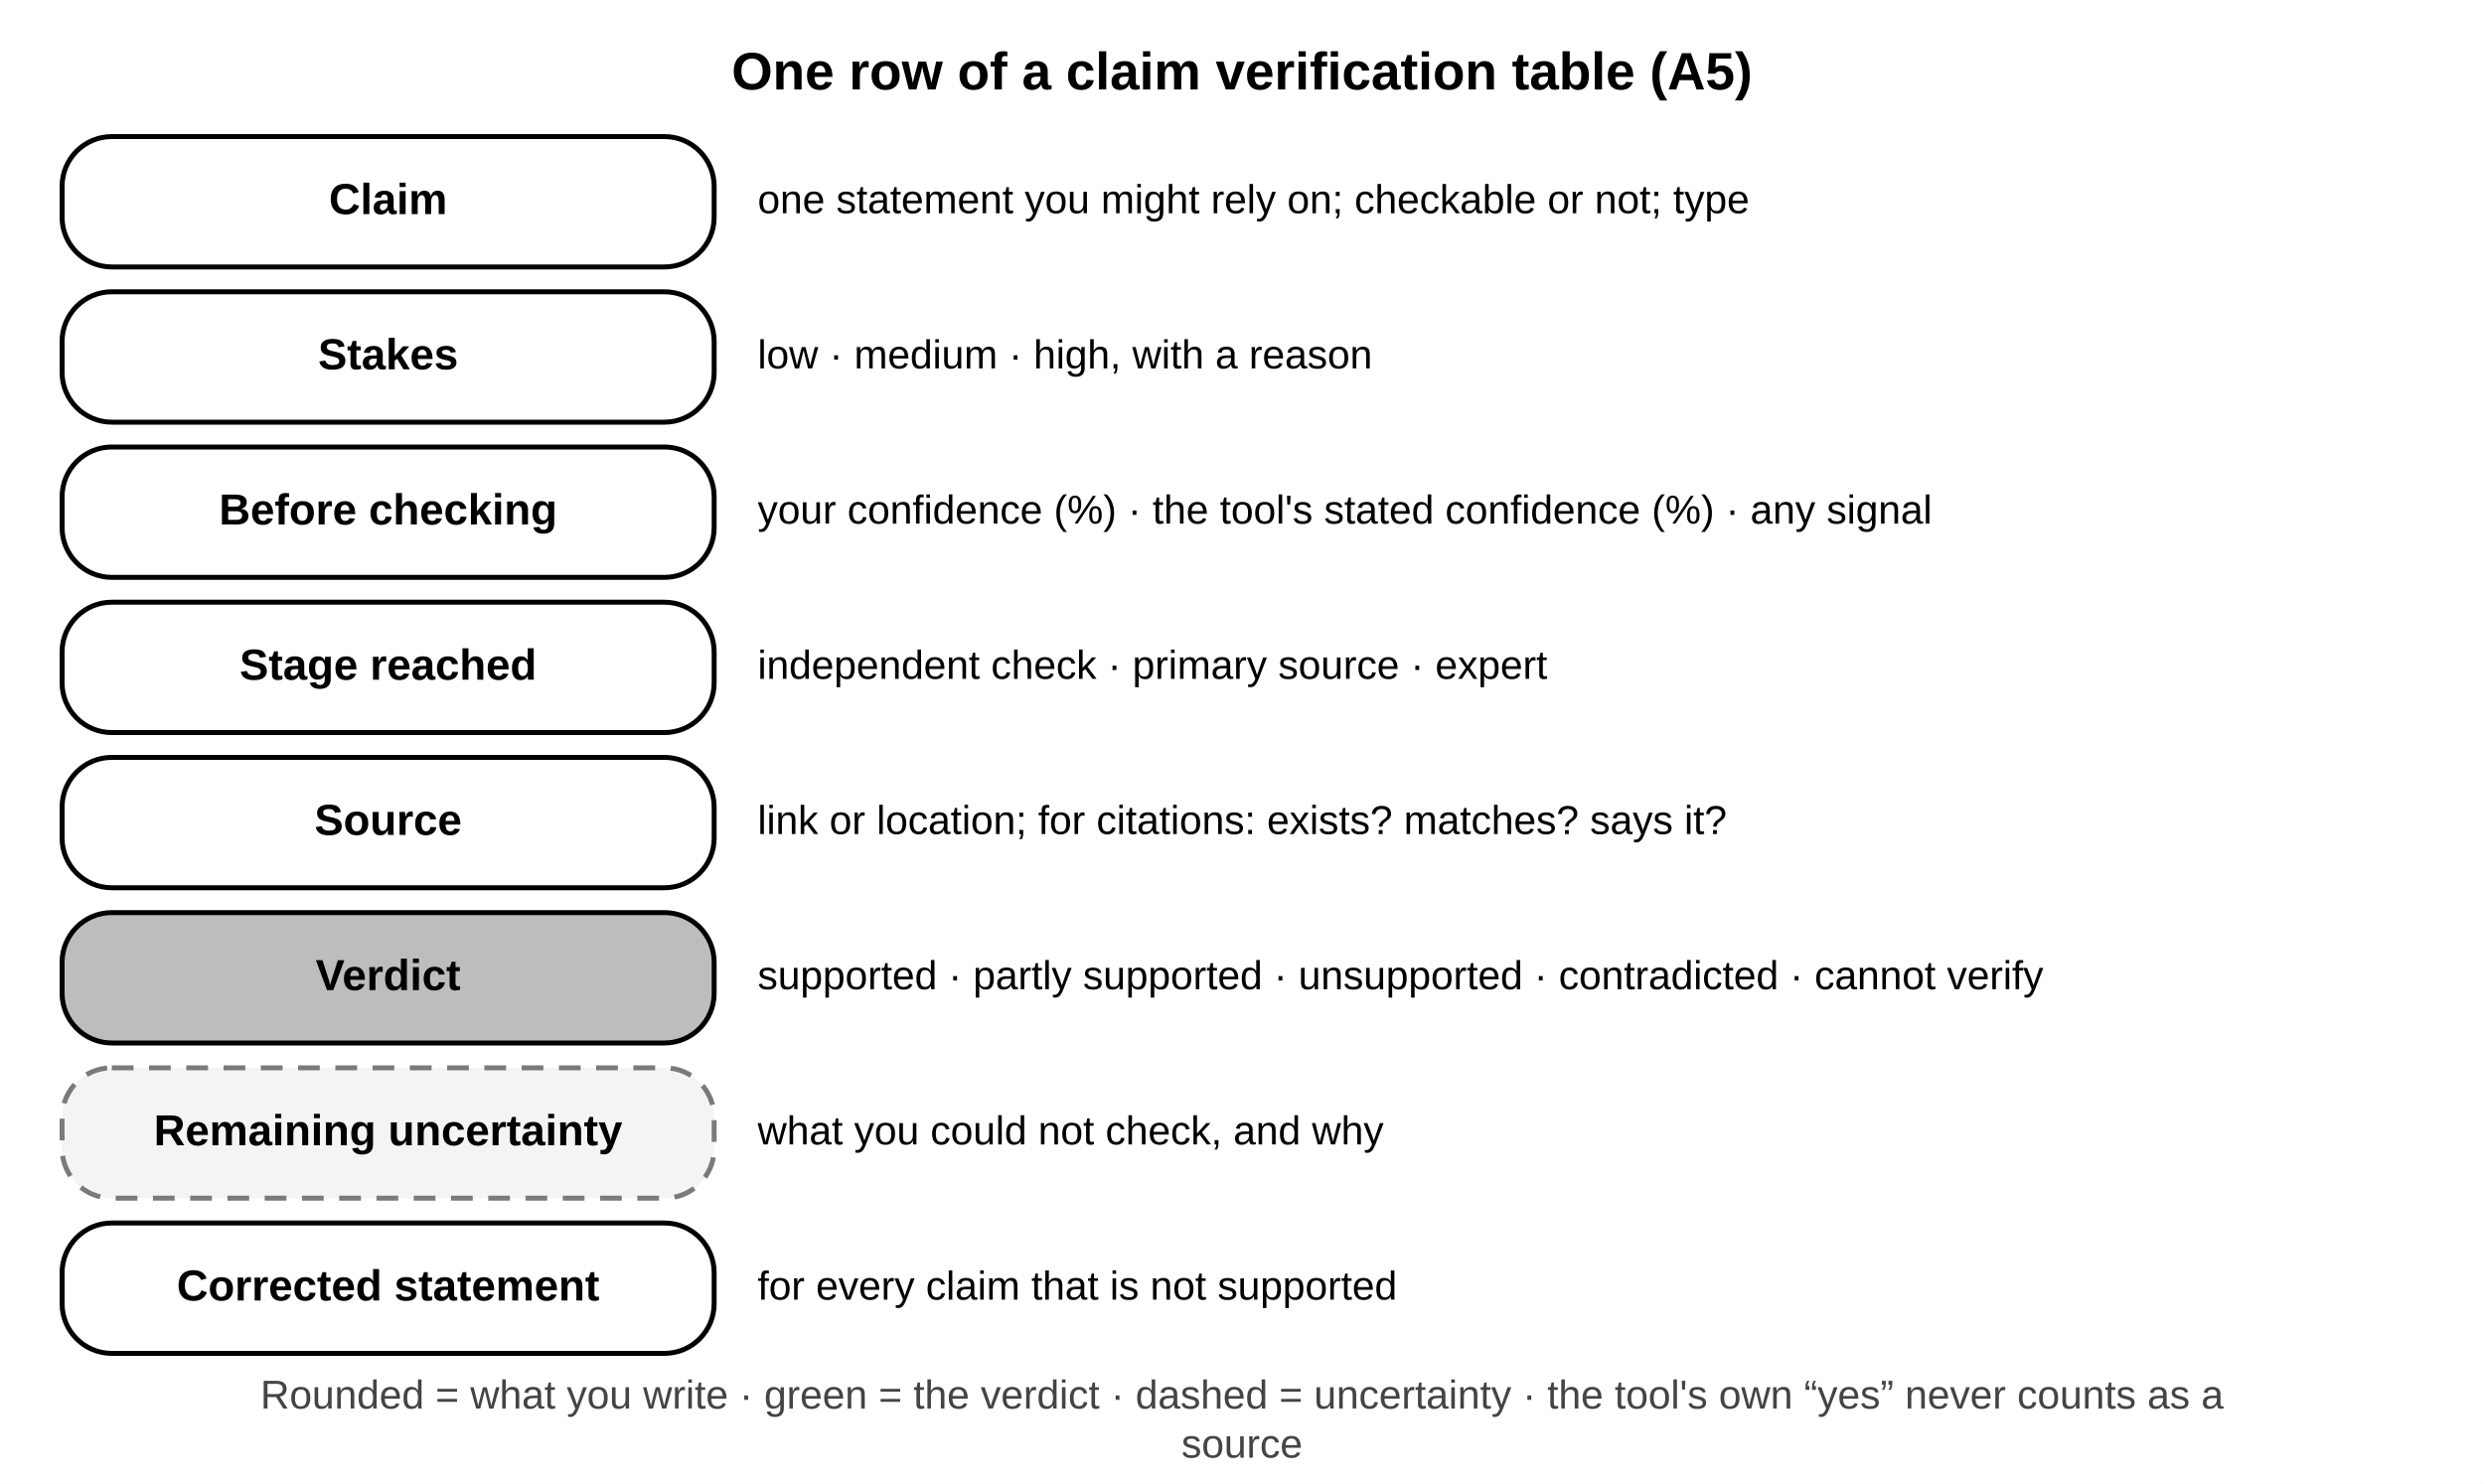
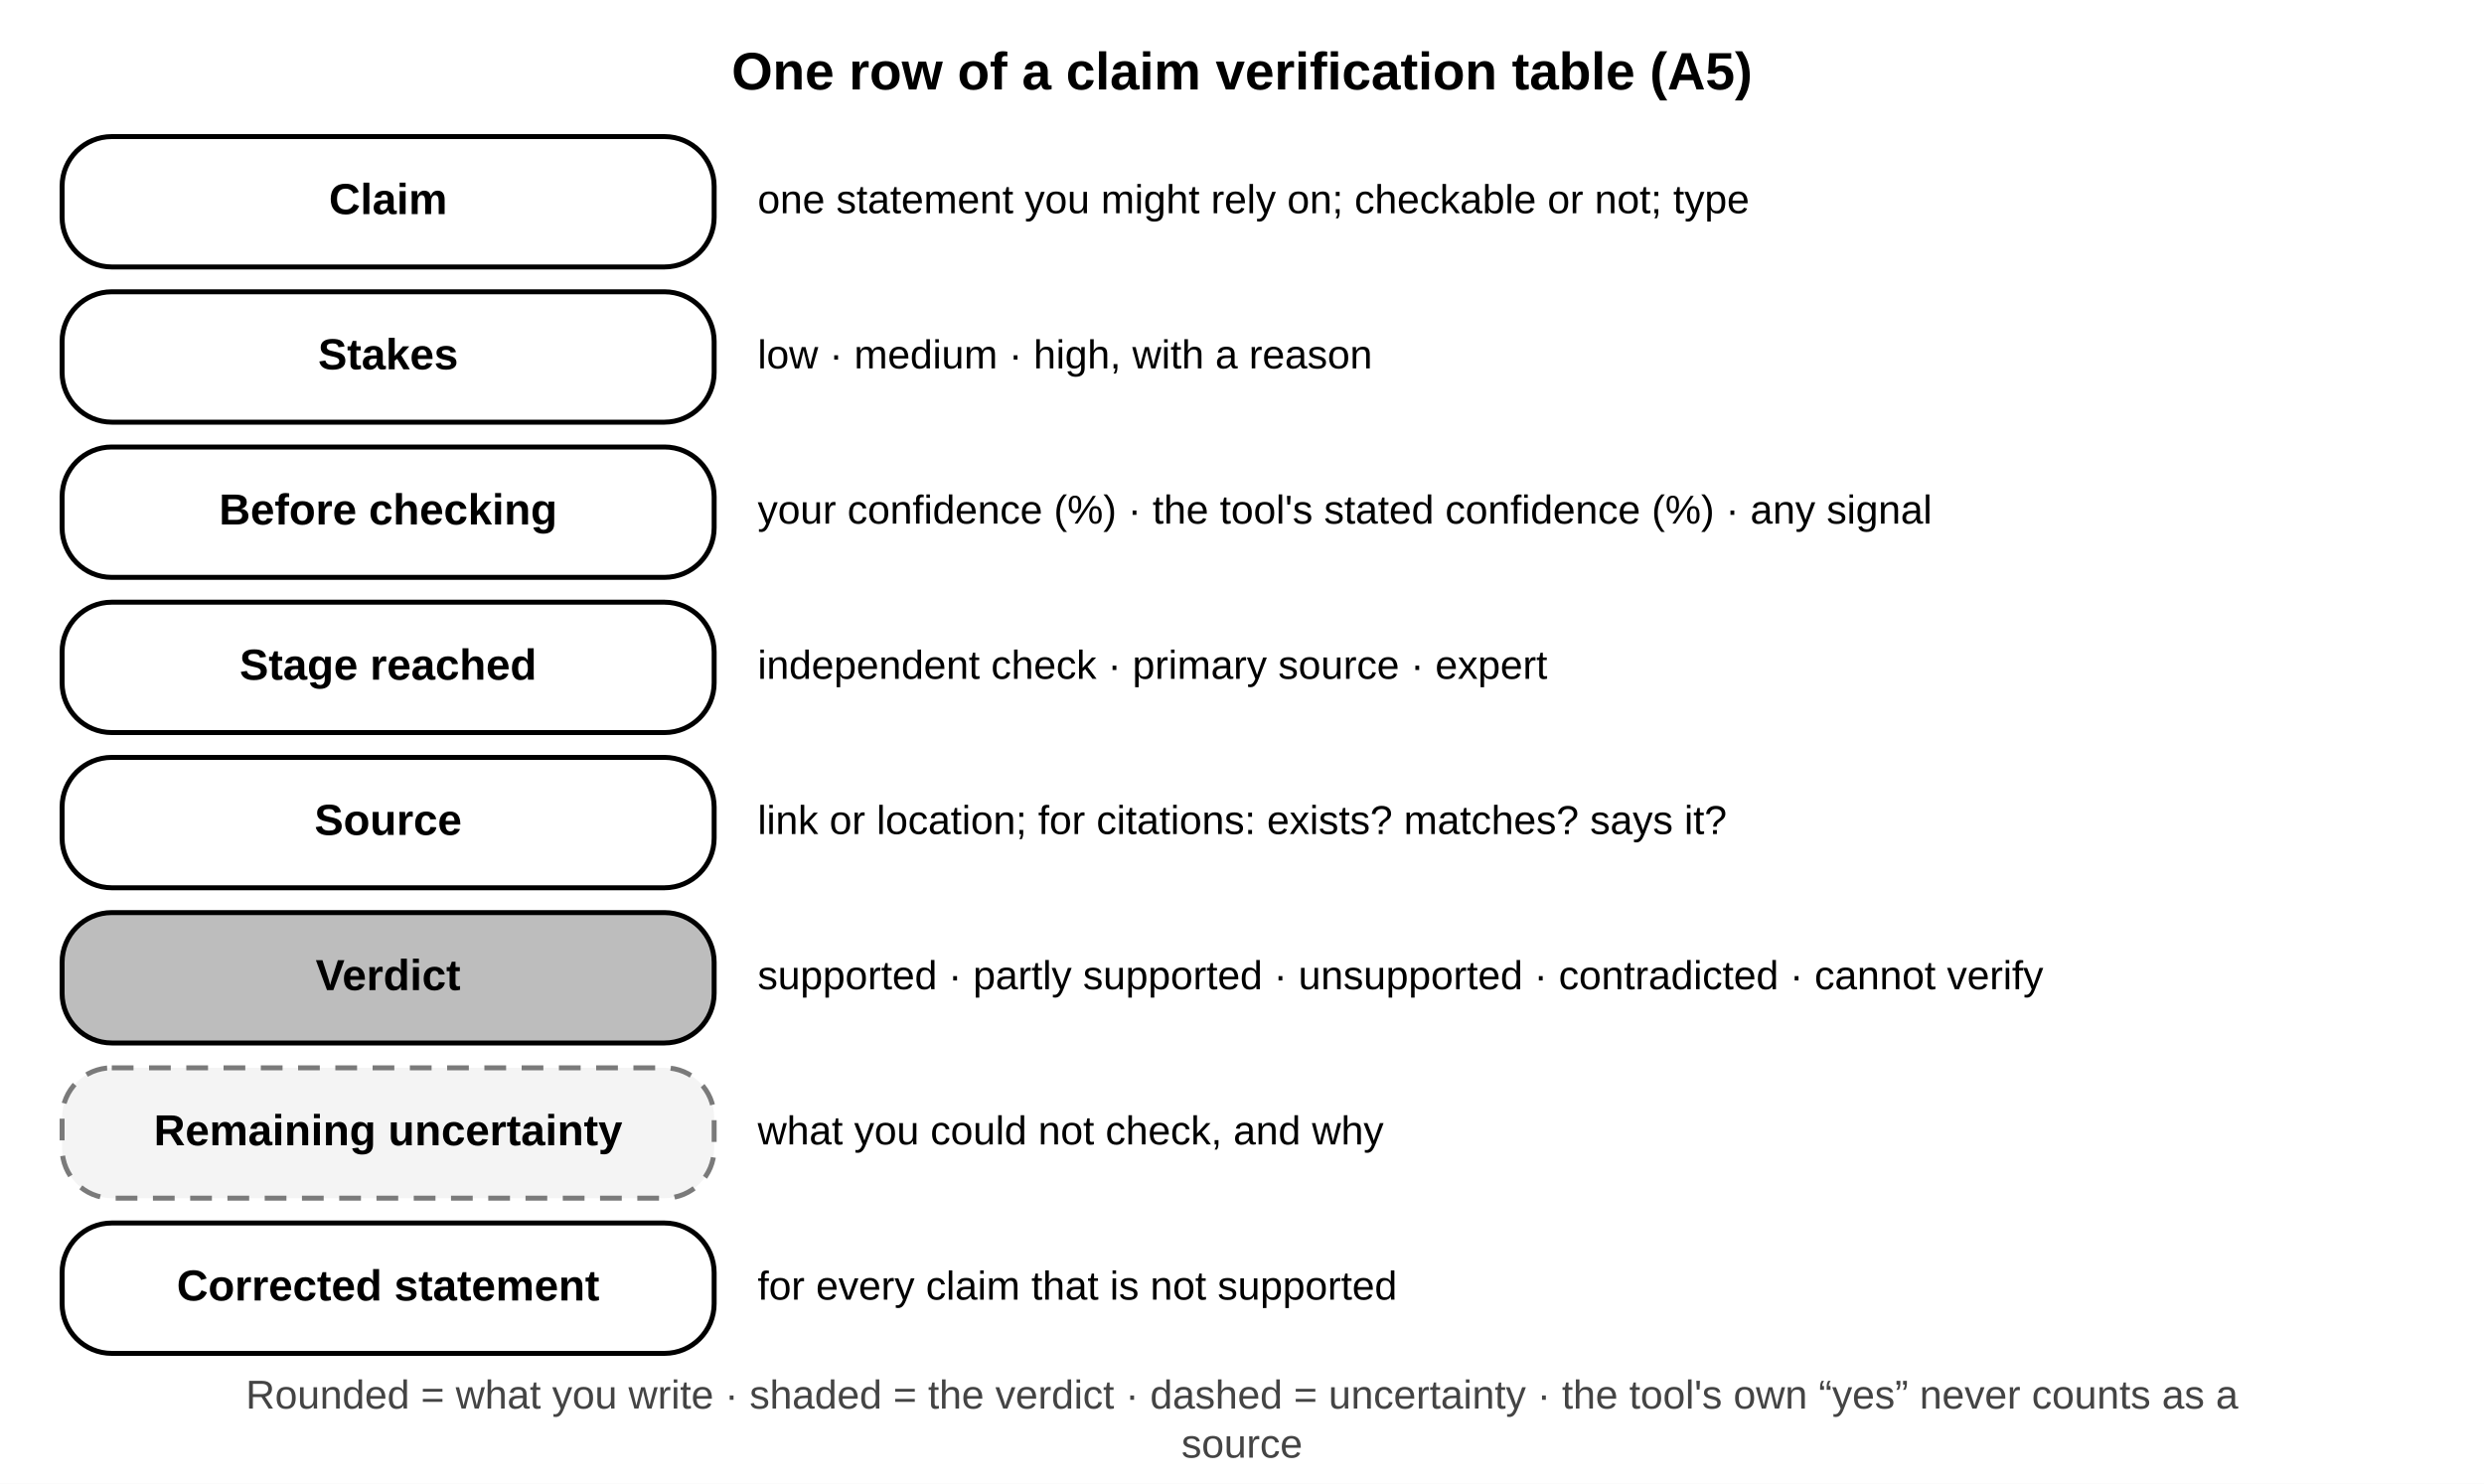
<svg xmlns="http://www.w3.org/2000/svg" viewBox="0 0 800 478" width="800" height="478" role="img" font-family="'Source Sans 3', 'Source Sans Pro', 'Helvetica Neue', Arial, sans-serif">
  <defs>
    <marker id="arrow-gray" viewBox="0 0 10 10" refX="9" refY="5" markerWidth="7" markerHeight="7" orient="auto-start-reverse">
      <path d="M0,0 L10,5 L0,10 z" fill="#000000" />
    </marker>
    <pattern id="hatch" patternUnits="userSpaceOnUse" width="8" height="8" patternTransform="rotate(45)">
      <rect width="8" height="8" fill="#FFFFFF" />
      <line x1="0" y1="0" x2="0" y2="8" stroke="#9A9A9A" stroke-width="1.3" />
    </pattern>
    <pattern id="dots" patternUnits="userSpaceOnUse" width="7" height="7">
      <rect width="7" height="7" fill="#FFFFFF" />
      <circle cx="3.5" cy="3.5" r="1.2" fill="#000" />
    </pattern>
  </defs>
  <rect width="800" height="478" fill="#FFFFFF" />
  <text x="400.0" y="24.0" font-size="17" font-weight="700" text-anchor="middle" dominant-baseline="middle" fill="#000000" style="">One row of a claim verification table (A5)</text>
  <rect x="20" y="44" width="210" height="42" rx="16" fill="#FFFFFF" stroke="#000000" stroke-width="1.6" />
  <text x="125.0" y="65.0" font-size="14" font-weight="600" text-anchor="middle" dominant-baseline="middle" fill="#000000" style="">Claim</text>
  <text x="244.0" y="65.0" font-size="13" font-weight="normal" text-anchor="start" dominant-baseline="middle" fill="#000000" style="">one statement you might rely on; checkable or not; type</text>
  <rect x="20" y="94" width="210" height="42" rx="16" fill="#FFFFFF" stroke="#000000" stroke-width="1.6" />
  <text x="125.0" y="115.0" font-size="14" font-weight="600" text-anchor="middle" dominant-baseline="middle" fill="#000000" style="">Stakes</text>
  <text x="244.0" y="115.0" font-size="13" font-weight="normal" text-anchor="start" dominant-baseline="middle" fill="#000000" style="">low · medium · high, with a reason</text>
  <rect x="20" y="144" width="210" height="42" rx="16" fill="#FFFFFF" stroke="#000000" stroke-width="1.6" />
  <text x="125.0" y="165.0" font-size="14" font-weight="600" text-anchor="middle" dominant-baseline="middle" fill="#000000" style="">Before checking</text>
  <text x="244.0" y="165.0" font-size="13" font-weight="normal" text-anchor="start" dominant-baseline="middle" fill="#000000" style="">your confidence (%) · the tool's stated confidence (%) · any signal</text>
  <rect x="20" y="194" width="210" height="42" rx="16" fill="#FFFFFF" stroke="#000000" stroke-width="1.6" />
  <text x="125.0" y="215.0" font-size="14" font-weight="600" text-anchor="middle" dominant-baseline="middle" fill="#000000" style="">Stage reached</text>
  <text x="244.0" y="215.0" font-size="13" font-weight="normal" text-anchor="start" dominant-baseline="middle" fill="#000000" style="">independent check · primary source · expert</text>
  <rect x="20" y="244" width="210" height="42" rx="16" fill="#FFFFFF" stroke="#000000" stroke-width="1.6" />
  <text x="125.0" y="265.0" font-size="14" font-weight="600" text-anchor="middle" dominant-baseline="middle" fill="#000000" style="">Source</text>
  <text x="244.0" y="265.0" font-size="13" font-weight="normal" text-anchor="start" dominant-baseline="middle" fill="#000000" style="">link or location; for citations: exists? matches? says it?</text>
  <rect x="20" y="294" width="210" height="42" rx="16" fill="#BDBDBD" stroke="#000000" stroke-width="1.6" />
  <text x="125.0" y="315.0" font-size="14" font-weight="600" text-anchor="middle" dominant-baseline="middle" fill="#000000" style="">Verdict</text>
  <text x="244.0" y="315.0" font-size="13" font-weight="normal" text-anchor="start" dominant-baseline="middle" fill="#000000" style="">supported · partly supported · unsupported · contradicted · cannot verify</text>
  <rect x="20" y="344" width="210" height="42" rx="16" fill="#F4F4F4" stroke="#7A7A7A" stroke-width="1.6" stroke-dasharray="7 5" />
  <text x="125.0" y="365.0" font-size="14" font-weight="600" text-anchor="middle" dominant-baseline="middle" fill="#000000" style="">Remaining uncertainty</text>
  <text x="244.0" y="365.0" font-size="13" font-weight="normal" text-anchor="start" dominant-baseline="middle" fill="#000000" style="">what you could not check, and why</text>
  <rect x="20" y="394" width="210" height="42" rx="16" fill="#FFFFFF" stroke="#000000" stroke-width="1.6" />
  <text x="125.0" y="415.0" font-size="14" font-weight="600" text-anchor="middle" dominant-baseline="middle" fill="#000000" style="">Corrected statement</text>
  <text x="244.0" y="415.0" font-size="13" font-weight="normal" text-anchor="start" dominant-baseline="middle" fill="#000000" style="">for every claim that is not supported</text>
-   <text x="400.0" y="450.1" font-size="13" font-weight="normal" text-anchor="middle" dominant-baseline="middle" fill="#444444" style="">Rounded = what you write · green = the verdict · dashed = uncertainty · the tool's own “yes” never counts as a</text>
+   <text x="400.0" y="450.1" font-size="13" font-weight="normal" text-anchor="middle" dominant-baseline="middle" fill="#444444" style="">Rounded = what you write · shaded = the verdict · dashed = uncertainty · the tool's own “yes” never counts as a</text>
  <text x="400.0" y="465.9" font-size="13" font-weight="normal" text-anchor="middle" dominant-baseline="middle" fill="#444444" style="">source</text>
</svg>
